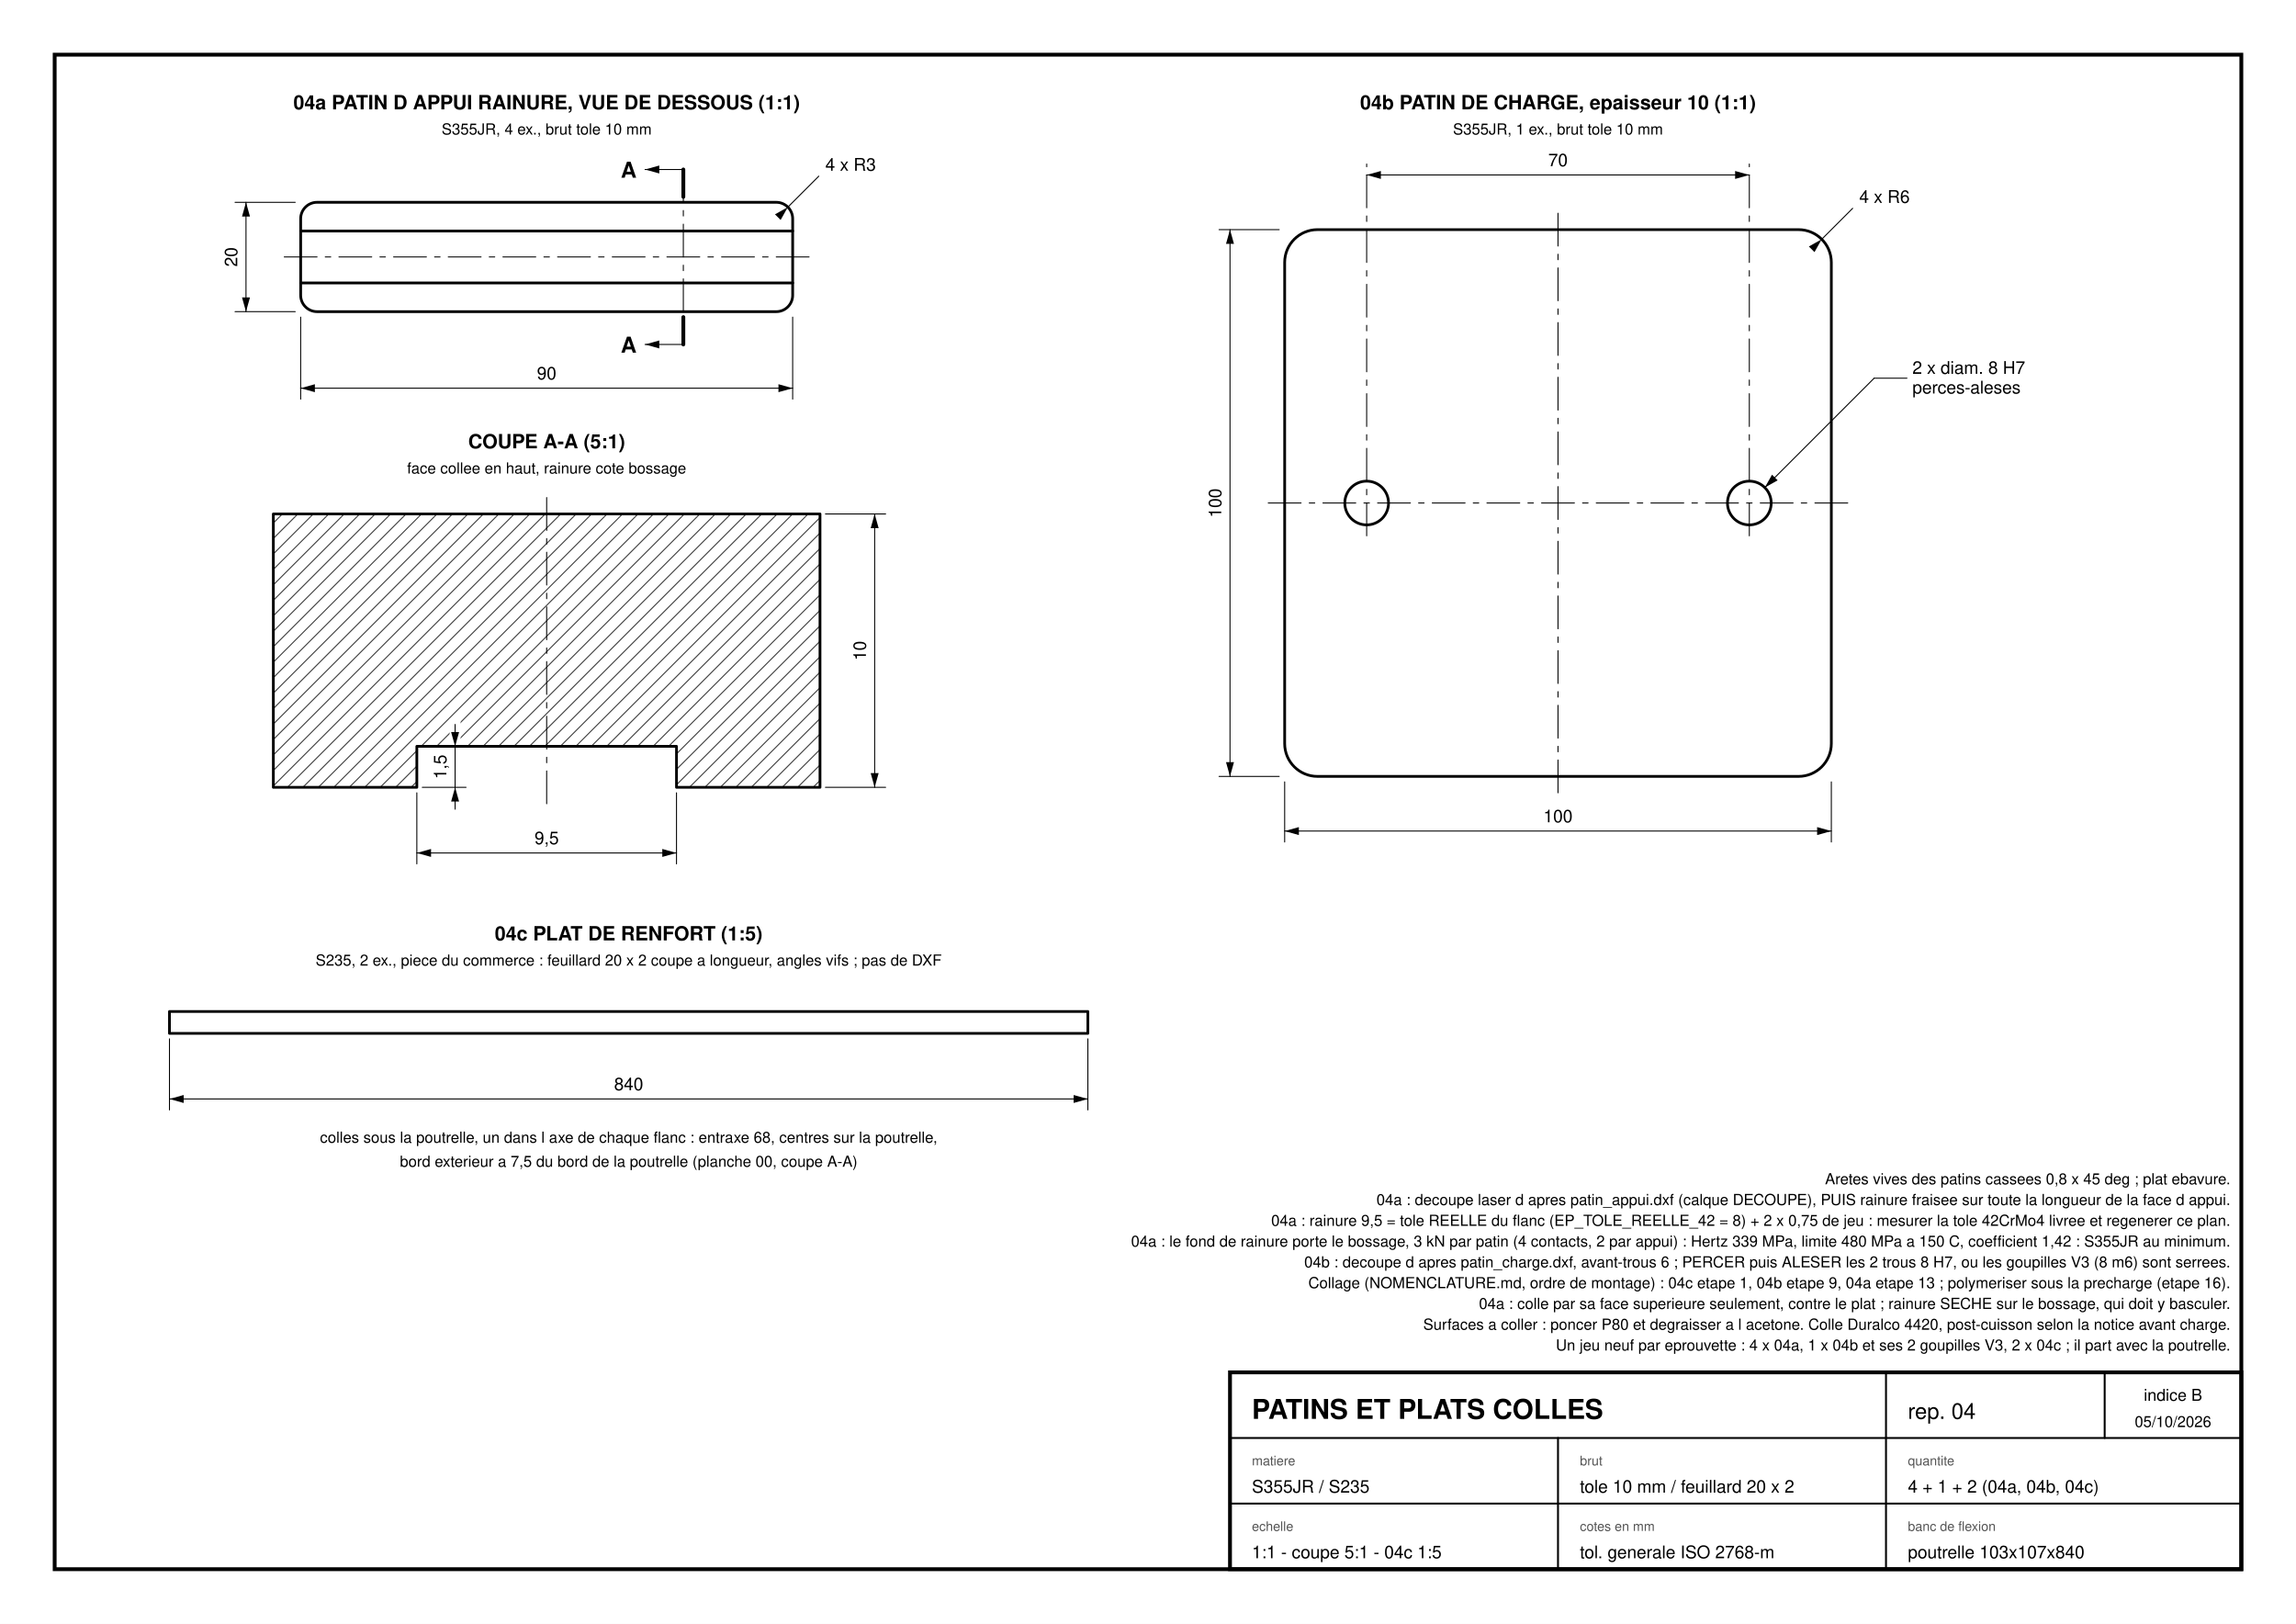
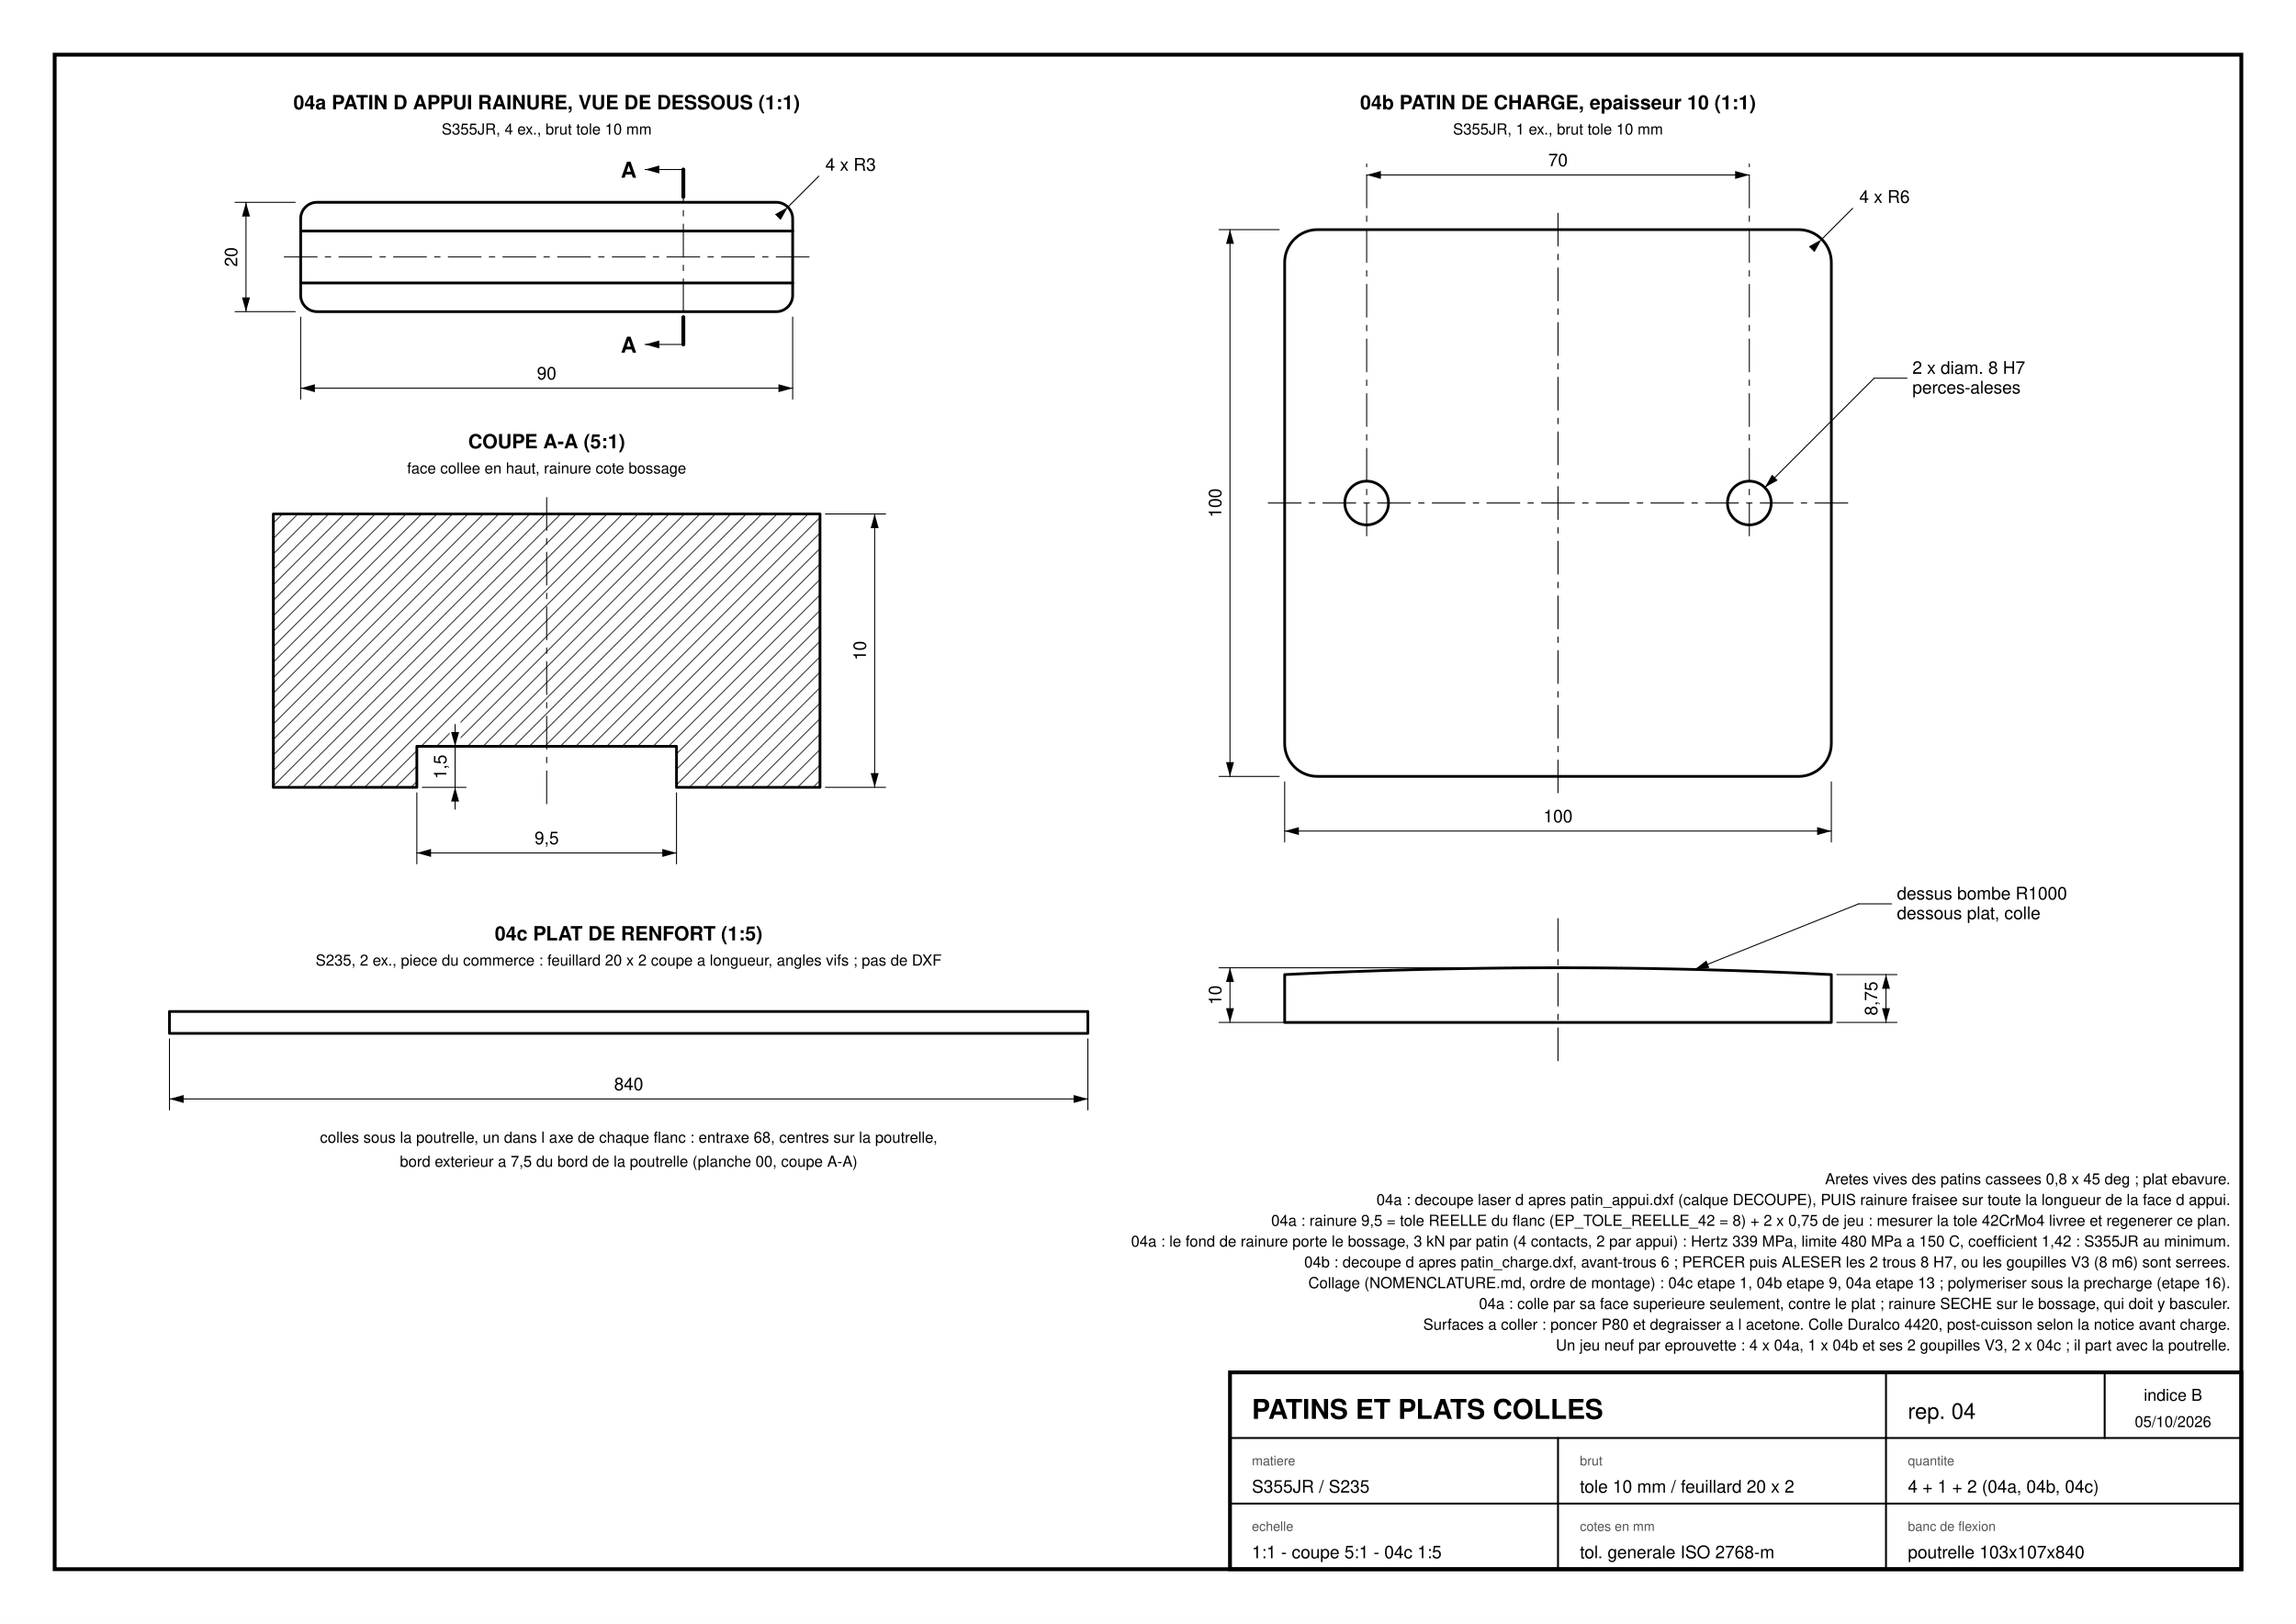
<svg xmlns="http://www.w3.org/2000/svg" width="420mm" height="297mm" viewBox="0 0 420 297">
  <rect width="420" height="297" fill="#fff" />
  <rect x="10.000" y="10.000" width="400.000" height="277.000" fill="none" stroke="#000" stroke-width="0.700" />
  <rect x="225.000" y="251.000" width="185.000" height="36.000" fill="none" stroke="#000" stroke-width="0.700" />
  <line x1="225.000" y1="263.000" x2="410.000" y2="263.000" stroke="#000" stroke-width="0.350" stroke-linecap="round" />
  <line x1="225.000" y1="275.000" x2="410.000" y2="275.000" stroke="#000" stroke-width="0.350" stroke-linecap="round" />
  <line x1="345.000" y1="251.000" x2="345.000" y2="263.000" stroke="#000" stroke-width="0.350" stroke-linecap="round" />
  <line x1="285.000" y1="263.000" x2="285.000" y2="287.000" stroke="#000" stroke-width="0.350" stroke-linecap="round" />
  <line x1="345.000" y1="263.000" x2="345.000" y2="287.000" stroke="#000" stroke-width="0.350" stroke-linecap="round" />
  <text x="229.000" y="259.500" font-family="Helvetica,Arial,sans-serif" font-size="5.00" fill="#000" text-anchor="start" font-weight="bold">PATINS ET PLATS COLLES</text>
  <line x1="385.000" y1="251.000" x2="385.000" y2="263.000" stroke="#000" stroke-width="0.350" stroke-linecap="round" />
  <text x="397.500" y="256.200" font-family="Helvetica,Arial,sans-serif" font-size="3.00" fill="#000" text-anchor="middle" font-weight="normal">indice B</text>
  <text x="397.500" y="261.000" font-family="Helvetica,Arial,sans-serif" font-size="2.80" fill="#000" text-anchor="middle" font-weight="normal">05/10/2026</text>
  <text x="349.000" y="259.500" font-family="Helvetica,Arial,sans-serif" font-size="4.00" fill="#000" text-anchor="start" font-weight="normal">rep. 04</text>
  <text x="229.000" y="268.000" font-family="Helvetica,Arial,sans-serif" font-size="2.40" fill="#555" text-anchor="start" font-weight="normal">matiere</text>
  <text x="229.000" y="273.000" font-family="Helvetica,Arial,sans-serif" font-size="3.20" fill="#000" text-anchor="start" font-weight="normal">S355JR / S235</text>
  <text x="289.000" y="268.000" font-family="Helvetica,Arial,sans-serif" font-size="2.40" fill="#555" text-anchor="start" font-weight="normal">brut</text>
  <text x="289.000" y="273.000" font-family="Helvetica,Arial,sans-serif" font-size="3.20" fill="#000" text-anchor="start" font-weight="normal">tole 10 mm / feuillard 20 x 2</text>
  <text x="349.000" y="268.000" font-family="Helvetica,Arial,sans-serif" font-size="2.40" fill="#555" text-anchor="start" font-weight="normal">quantite</text>
  <text x="349.000" y="273.000" font-family="Helvetica,Arial,sans-serif" font-size="3.20" fill="#000" text-anchor="start" font-weight="normal">4 + 1 + 2 (04a, 04b, 04c)</text>
  <text x="229.000" y="280.000" font-family="Helvetica,Arial,sans-serif" font-size="2.40" fill="#555" text-anchor="start" font-weight="normal">echelle</text>
  <text x="229.000" y="285.000" font-family="Helvetica,Arial,sans-serif" font-size="3.20" fill="#000" text-anchor="start" font-weight="normal">1:1 - coupe 5:1 - 04c 1:5</text>
  <text x="289.000" y="280.000" font-family="Helvetica,Arial,sans-serif" font-size="2.40" fill="#555" text-anchor="start" font-weight="normal">cotes en mm</text>
  <text x="289.000" y="285.000" font-family="Helvetica,Arial,sans-serif" font-size="3.20" fill="#000" text-anchor="start" font-weight="normal">tol. generale ISO 2768-m</text>
  <text x="349.000" y="280.000" font-family="Helvetica,Arial,sans-serif" font-size="2.40" fill="#555" text-anchor="start" font-weight="normal">banc de flexion</text>
  <text x="349.000" y="285.000" font-family="Helvetica,Arial,sans-serif" font-size="3.20" fill="#000" text-anchor="start" font-weight="normal">poutrelle 103x107x840</text>
  <text x="408.000" y="247.000" font-family="Helvetica,Arial,sans-serif" font-size="2.80" fill="#000" text-anchor="end" font-weight="normal">Un jeu neuf par eprouvette : 4 x 04a, 1 x 04b et ses 2 goupilles V3, 2 x 04c ; il part avec la poutrelle.</text>
  <text x="408.000" y="243.200" font-family="Helvetica,Arial,sans-serif" font-size="2.80" fill="#000" text-anchor="end" font-weight="normal">Surfaces a coller : poncer P80 et degraisser a l acetone. Colle Duralco 4420, post-cuisson selon la notice avant charge.</text>
  <text x="408.000" y="239.400" font-family="Helvetica,Arial,sans-serif" font-size="2.80" fill="#000" text-anchor="end" font-weight="normal">04a : colle par sa face superieure seulement, contre le plat ; rainure SECHE sur le bossage, qui doit y basculer.</text>
  <text x="408.000" y="235.600" font-family="Helvetica,Arial,sans-serif" font-size="2.80" fill="#000" text-anchor="end" font-weight="normal">Collage (NOMENCLATURE.md, ordre de montage) : 04c etape 1, 04b etape 9, 04a etape 13 ; polymeriser sous la precharge (etape 16).</text>
  <text x="408.000" y="231.800" font-family="Helvetica,Arial,sans-serif" font-size="2.80" fill="#000" text-anchor="end" font-weight="normal">04b : decoupe d apres patin_charge.dxf, avant-trous 6 ; PERCER puis ALESER les 2 trous 8 H7, ou les goupilles V3 (8 m6) sont serrees.</text>
  <text x="408.000" y="228.000" font-family="Helvetica,Arial,sans-serif" font-size="2.80" fill="#000" text-anchor="end" font-weight="normal">04a : le fond de rainure porte le bossage, 3 kN par patin (4 contacts, 2 par appui) : Hertz 339 MPa, limite 480 MPa a 150 C, coefficient 1,42 : S355JR au minimum.</text>
  <text x="408.000" y="224.200" font-family="Helvetica,Arial,sans-serif" font-size="2.80" fill="#000" text-anchor="end" font-weight="normal">04a : rainure 9,5 = tole REELLE du flanc (EP_TOLE_REELLE_42 = 8) + 2 x 0,75 de jeu : mesurer la tole 42CrMo4 livree et regenerer ce plan.</text>
  <text x="408.000" y="220.400" font-family="Helvetica,Arial,sans-serif" font-size="2.80" fill="#000" text-anchor="end" font-weight="normal">04a : decoupe laser d apres patin_appui.dxf (calque DECOUPE), PUIS rainure fraisee sur toute la longueur de la face d appui.</text>
  <text x="408.000" y="216.600" font-family="Helvetica,Arial,sans-serif" font-size="2.80" fill="#000" text-anchor="end" font-weight="normal">Aretes vives des patins cassees 0,8 x 45 deg ; plat ebavure.</text>
  <text x="100.000" y="20.000" font-family="Helvetica,Arial,sans-serif" font-size="3.60" fill="#000" text-anchor="middle" font-weight="bold">04a  PATIN D APPUI RAINURE, VUE DE DESSOUS  (1:1)</text>
  <text x="100.000" y="24.600" font-family="Helvetica,Arial,sans-serif" font-size="2.80" fill="#000" text-anchor="middle" font-weight="normal">S355JR, 4 ex., brut tole 10 mm</text>
  <path d="M 55.000 40.000 L 55.000 54.000 A 3.000 3.000 0 0 0 58.000 57.000 L 142.000 57.000 A 3.000 3.000 0 0 0 145.000 54.000 L 145.000 40.000 A 3.000 3.000 0 0 0 142.000 37.000 L 58.000 37.000 A 3.000 3.000 0 0 0 55.000 40.000 Z" fill="none" stroke="#000" stroke-width="0.500" stroke-linecap="round" stroke-linejoin="round" />
  <line x1="55.000" y1="51.750" x2="145.000" y2="51.750" stroke="#000" stroke-width="0.500" stroke-linecap="round" />
  <line x1="55.000" y1="42.250" x2="145.000" y2="42.250" stroke="#000" stroke-width="0.500" stroke-linecap="round" />
  <line x1="52.000" y1="47.000" x2="148.000" y2="47.000" stroke="#000" stroke-width="0.180" stroke-linecap="round" stroke-dasharray="6 1.5 1 1.5" />
  <line x1="55.000" y1="58.000" x2="55.000" y2="73.000" stroke="#000" stroke-width="0.180" stroke-linecap="round" />
  <line x1="145.000" y1="58.000" x2="145.000" y2="73.000" stroke="#000" stroke-width="0.180" stroke-linecap="round" />
  <line x1="55.000" y1="71.000" x2="145.000" y2="71.000" stroke="#000" stroke-width="0.180" stroke-linecap="round" />
  <path d="M 55.000 71.000 L 57.600 71.728 L 57.600 70.272 Z" fill="#000" />
  <path d="M 145.000 71.000 L 142.400 70.272 L 142.400 71.728 Z" fill="#000" />
  <text x="100.000" y="69.400" font-family="Helvetica,Arial,sans-serif" font-size="3.20" fill="#000" text-anchor="middle" font-weight="normal">90</text>
  <line x1="54.000" y1="57.000" x2="43.000" y2="57.000" stroke="#000" stroke-width="0.180" stroke-linecap="round" />
  <line x1="54.000" y1="37.000" x2="43.000" y2="37.000" stroke="#000" stroke-width="0.180" stroke-linecap="round" />
  <line x1="45.000" y1="57.000" x2="45.000" y2="37.000" stroke="#000" stroke-width="0.180" stroke-linecap="round" />
  <path d="M 45.000 57.000 L 45.728 54.400 L 44.272 54.400 Z" fill="#000" />
  <path d="M 45.000 37.000 L 44.272 39.600 L 45.728 39.600 Z" fill="#000" />
  <text x="43.400" y="47.000" font-family="Helvetica,Arial,sans-serif" font-size="3.20" fill="#000" text-anchor="middle" font-weight="normal" transform="rotate(-90.00 43.400 47.000)">20</text>
  <line x1="144.121" y1="37.879" x2="149.778" y2="32.222" stroke="#000" stroke-width="0.180" stroke-linecap="round" />
  <path d="M 144.121 37.879 L 141.768 39.202 L 142.798 40.232 Z" fill="#000" />
  <text x="150.978" y="31.222" font-family="Helvetica,Arial,sans-serif" font-size="3.20" fill="#000" text-anchor="start" font-weight="normal">4 x R3</text>
  <line x1="125.000" y1="31.000" x2="125.000" y2="63.000" stroke="#000" stroke-width="0.180" stroke-linecap="round" stroke-dasharray="6 1.5 1 1.5" />
  <line x1="125.000" y1="31.000" x2="125.000" y2="36.000" stroke="#000" stroke-width="0.700" stroke-linecap="round" />
  <line x1="125.000" y1="31.000" x2="118.000" y2="31.000" stroke="#000" stroke-width="0.180" stroke-linecap="round" />
  <path d="M 118.000 31.000 L 120.600 31.728 L 120.600 30.272 Z" fill="#000" />
  <text x="115.000" y="32.500" font-family="Helvetica,Arial,sans-serif" font-size="4.00" fill="#000" text-anchor="middle" font-weight="bold">A</text>
  <line x1="125.000" y1="63.000" x2="125.000" y2="58.000" stroke="#000" stroke-width="0.700" stroke-linecap="round" />
  <line x1="125.000" y1="63.000" x2="118.000" y2="63.000" stroke="#000" stroke-width="0.180" stroke-linecap="round" />
  <path d="M 118.000 63.000 L 120.600 63.728 L 120.600 62.272 Z" fill="#000" />
  <text x="115.000" y="64.500" font-family="Helvetica,Arial,sans-serif" font-size="4.00" fill="#000" text-anchor="middle" font-weight="bold">A</text>
  <text x="100.000" y="82.000" font-family="Helvetica,Arial,sans-serif" font-size="3.60" fill="#000" text-anchor="middle" font-weight="bold">COUPE A-A  (5:1)</text>
  <text x="100.000" y="86.600" font-family="Helvetica,Arial,sans-serif" font-size="2.80" fill="#000" text-anchor="middle" font-weight="normal">face collee en haut, rainure cote bossage</text>
  <defs>
    <pattern id="p04_h" patternUnits="userSpaceOnUse" width="2.000" height="2.000" patternTransform="rotate(45.00)">
      <line x1="1.000" y1="0" x2="1.000" y2="2.000" stroke="#000" stroke-width="0.130" />
    </pattern>
  </defs>
  <path d="M 50.000 144.000 L 76.250 144.000 L 76.250 136.500 L 123.750 136.500 L 123.750 144.000 L 150.000 144.000 L 150.000 94.000 L 50.000 94.000 L 50.000 144.000 Z M 82.250 136.500 L 84.250 136.500 L 84.250 131.500 L 82.250 131.500 L 82.250 136.500 Z" fill="#fff" fill-rule="evenodd" stroke="none" />
  <path d="M 50.000 144.000 L 76.250 144.000 L 76.250 136.500 L 123.750 136.500 L 123.750 144.000 L 150.000 144.000 L 150.000 94.000 L 50.000 94.000 L 50.000 144.000 Z M 82.250 136.500 L 84.250 136.500 L 84.250 131.500 L 82.250 131.500 L 82.250 136.500 Z" fill="url(#p04_h)" fill-rule="evenodd" stroke="none" />
  <path d="M 50.000 144.000 L 76.250 144.000 L 76.250 136.500 L 123.750 136.500 L 123.750 144.000 L 150.000 144.000 L 150.000 94.000 L 50.000 94.000 L 50.000 144.000 Z" fill="none" stroke="#000" stroke-width="0.500" stroke-linecap="round" stroke-linejoin="round" />
  <line x1="100.000" y1="147.000" x2="100.000" y2="91.000" stroke="#000" stroke-width="0.180" stroke-linecap="round" stroke-dasharray="6 1.5 1 1.5" />
  <line x1="77.250" y1="144.000" x2="85.250" y2="144.000" stroke="#000" stroke-width="0.180" stroke-linecap="round" />
  <line x1="83.250" y1="148.000" x2="83.250" y2="132.500" stroke="#000" stroke-width="0.180" stroke-linecap="round" />
  <path d="M 83.250 144.000 L 82.522 146.600 L 83.978 146.600 Z" fill="#000" />
  <path d="M 83.250 136.500 L 83.978 133.900 L 82.522 133.900 Z" fill="#000" />
  <text x="81.650" y="140.250" font-family="Helvetica,Arial,sans-serif" font-size="3.20" fill="#000" text-anchor="middle" font-weight="normal" transform="rotate(-90.00 81.650 140.250)">1,5</text>
  <line x1="76.250" y1="145.000" x2="76.250" y2="158.000" stroke="#000" stroke-width="0.180" stroke-linecap="round" />
  <line x1="123.750" y1="145.000" x2="123.750" y2="158.000" stroke="#000" stroke-width="0.180" stroke-linecap="round" />
  <line x1="76.250" y1="156.000" x2="123.750" y2="156.000" stroke="#000" stroke-width="0.180" stroke-linecap="round" />
  <path d="M 76.250 156.000 L 78.850 156.728 L 78.850 155.272 Z" fill="#000" />
  <path d="M 123.750 156.000 L 121.150 155.272 L 121.150 156.728 Z" fill="#000" />
  <text x="100.000" y="154.400" font-family="Helvetica,Arial,sans-serif" font-size="3.20" fill="#000" text-anchor="middle" font-weight="normal">9,5</text>
  <line x1="151.000" y1="144.000" x2="162.000" y2="144.000" stroke="#000" stroke-width="0.180" stroke-linecap="round" />
  <line x1="151.000" y1="94.000" x2="162.000" y2="94.000" stroke="#000" stroke-width="0.180" stroke-linecap="round" />
  <line x1="160.000" y1="144.000" x2="160.000" y2="94.000" stroke="#000" stroke-width="0.180" stroke-linecap="round" />
  <path d="M 160.000 144.000 L 160.728 141.400 L 159.272 141.400 Z" fill="#000" />
  <path d="M 160.000 94.000 L 159.272 96.600 L 160.728 96.600 Z" fill="#000" />
  <text x="158.400" y="119.000" font-family="Helvetica,Arial,sans-serif" font-size="3.20" fill="#000" text-anchor="middle" font-weight="normal" transform="rotate(-90.00 158.400 119.000)">10</text>
  <text x="285.000" y="20.000" font-family="Helvetica,Arial,sans-serif" font-size="3.60" fill="#000" text-anchor="middle" font-weight="bold">04b  PATIN DE CHARGE, epaisseur 10  (1:1)</text>
  <text x="285.000" y="24.600" font-family="Helvetica,Arial,sans-serif" font-size="2.80" fill="#000" text-anchor="middle" font-weight="normal">S355JR, 1 ex., brut tole 10 mm</text>
  <path d="M 235.000 48.000 L 235.000 136.000 A 6.000 6.000 0 0 0 241.000 142.000 L 329.000 142.000 A 6.000 6.000 0 0 0 335.000 136.000 L 335.000 48.000 A 6.000 6.000 0 0 0 329.000 42.000 L 241.000 42.000 A 6.000 6.000 0 0 0 235.000 48.000 Z" fill="none" stroke="#000" stroke-width="0.500" stroke-linecap="round" stroke-linejoin="round" />
  <path d="M 254.000 92.000 A 4.000 4.000 0 0 0 246.000 92.000 A 4.000 4.000 0 0 0 254.000 92.000 Z" fill="none" stroke="#000" stroke-width="0.500" stroke-linecap="round" stroke-linejoin="round" />
  <path d="M 324.000 92.000 A 4.000 4.000 0 0 0 316.000 92.000 A 4.000 4.000 0 0 0 324.000 92.000 Z" fill="none" stroke="#000" stroke-width="0.500" stroke-linecap="round" stroke-linejoin="round" />
  <line x1="232.000" y1="92.000" x2="338.000" y2="92.000" stroke="#000" stroke-width="0.180" stroke-linecap="round" stroke-dasharray="6 1.5 1 1.5" />
  <line x1="285.000" y1="145.000" x2="285.000" y2="39.000" stroke="#000" stroke-width="0.180" stroke-linecap="round" stroke-dasharray="6 1.5 1 1.5" />
  <line x1="250.000" y1="98.000" x2="250.000" y2="30.000" stroke="#000" stroke-width="0.180" stroke-linecap="round" stroke-dasharray="6 1.5 1 1.5" />
  <line x1="320.000" y1="98.000" x2="320.000" y2="30.000" stroke="#000" stroke-width="0.180" stroke-linecap="round" stroke-dasharray="6 1.5 1 1.5" />
  <line x1="250.000" y1="32.000" x2="320.000" y2="32.000" stroke="#000" stroke-width="0.180" stroke-linecap="round" />
  <path d="M 250.000 32.000 L 252.600 32.728 L 252.600 31.272 Z" fill="#000" />
  <path d="M 320.000 32.000 L 317.400 31.272 L 317.400 32.728 Z" fill="#000" />
  <text x="285.000" y="30.400" font-family="Helvetica,Arial,sans-serif" font-size="3.20" fill="#000" text-anchor="middle" font-weight="normal">70</text>
  <line x1="235.000" y1="143.000" x2="235.000" y2="154.000" stroke="#000" stroke-width="0.180" stroke-linecap="round" />
  <line x1="335.000" y1="143.000" x2="335.000" y2="154.000" stroke="#000" stroke-width="0.180" stroke-linecap="round" />
  <line x1="235.000" y1="152.000" x2="335.000" y2="152.000" stroke="#000" stroke-width="0.180" stroke-linecap="round" />
  <path d="M 235.000 152.000 L 237.600 152.728 L 237.600 151.272 Z" fill="#000" />
  <path d="M 335.000 152.000 L 332.400 151.272 L 332.400 152.728 Z" fill="#000" />
  <text x="285.000" y="150.400" font-family="Helvetica,Arial,sans-serif" font-size="3.20" fill="#000" text-anchor="middle" font-weight="normal">100</text>
  <line x1="234.000" y1="142.000" x2="223.000" y2="142.000" stroke="#000" stroke-width="0.180" stroke-linecap="round" />
  <line x1="234.000" y1="42.000" x2="223.000" y2="42.000" stroke="#000" stroke-width="0.180" stroke-linecap="round" />
  <line x1="225.000" y1="142.000" x2="225.000" y2="42.000" stroke="#000" stroke-width="0.180" stroke-linecap="round" />
  <path d="M 225.000 142.000 L 225.728 139.400 L 224.272 139.400 Z" fill="#000" />
  <path d="M 225.000 42.000 L 224.272 44.600 L 225.728 44.600 Z" fill="#000" />
  <text x="223.400" y="92.000" font-family="Helvetica,Arial,sans-serif" font-size="3.20" fill="#000" text-anchor="middle" font-weight="normal" transform="rotate(-90.00 223.400 92.000)">100</text>
  <line x1="333.243" y1="43.757" x2="338.899" y2="38.101" stroke="#000" stroke-width="0.180" stroke-linecap="round" />
  <path d="M 333.243 43.757 L 330.889 45.081 L 331.919 46.111 Z" fill="#000" />
  <text x="340.099" y="37.101" font-family="Helvetica,Arial,sans-serif" font-size="3.20" fill="#000" text-anchor="start" font-weight="normal">4 x R6</text>
  <line x1="322.828" y1="89.172" x2="342.828" y2="69.172" stroke="#000" stroke-width="0.180" stroke-linecap="round" />
  <path d="M 322.828 89.172 L 325.182 87.848 L 324.152 86.818 Z" fill="#000" />
  <line x1="342.828" y1="69.172" x2="348.828" y2="69.172" stroke="#000" stroke-width="0.180" stroke-linecap="round" />
  <text x="349.828" y="68.372" font-family="Helvetica,Arial,sans-serif" font-size="3.20" fill="#000" text-anchor="start" font-weight="normal">2 x diam. 8 H7</text>
  <text x="349.828" y="71.972" font-family="Helvetica,Arial,sans-serif" font-size="3.20" fill="#000" text-anchor="start" font-weight="normal">perces-aleses</text>
+   <path d="M 235.000 187.000 L 335.000 187.000 L 335.000 178.250 L 332.500 178.128 L 330.000 178.012 L 327.500 177.903 L 325.000 177.800 L 322.500 177.703 L 320.000 177.613 L 317.500 177.528 L 315.000 177.450 L 312.500 177.378 L 310.000 177.312 L 307.500 177.253 L 305.000 177.200 L 302.500 177.153 L 300.000 177.113 L 297.500 177.078 L 295.000 177.050 L 292.500 177.028 L 290.000 177.012 L 287.500 177.003 L 285.000 177.000 L 282.500 177.003 L 280.000 177.012 L 277.500 177.028 L 275.000 177.050 L 272.500 177.078 L 270.000 177.113 L 267.500 177.153 L 265.000 177.200 L 262.500 177.253 L 260.000 177.312 L 257.500 177.378 L 255.000 177.450 L 252.500 177.528 L 250.000 177.613 L 247.500 177.703 L 245.000 177.800 L 242.500 177.903 L 240.000 178.012 L 237.500 178.128 L 235.000 178.250 L 235.000 187.000 Z" fill="none" stroke="#000" stroke-width="0.500" stroke-linecap="round" stroke-linejoin="round" />
+   <line x1="285.000" y1="194.000" x2="285.000" y2="168.000" stroke="#000" stroke-width="0.180" stroke-linecap="round" stroke-dasharray="6 1.5 1 1.5" />
+   <line x1="284.000" y1="187.000" x2="223.000" y2="187.000" stroke="#000" stroke-width="0.180" stroke-linecap="round" />
+   <line x1="284.000" y1="177.000" x2="223.000" y2="177.000" stroke="#000" stroke-width="0.180" stroke-linecap="round" />
+   <line x1="225.000" y1="187.000" x2="225.000" y2="177.000" stroke="#000" stroke-width="0.180" stroke-linecap="round" />
+   <path d="M 225.000 187.000 L 225.728 184.400 L 224.272 184.400 Z" fill="#000" />
+   <path d="M 225.000 177.000 L 224.272 179.600 L 225.728 179.600 Z" fill="#000" />
+   <text x="223.400" y="182.000" font-family="Helvetica,Arial,sans-serif" font-size="3.20" fill="#000" text-anchor="middle" font-weight="normal" transform="rotate(-90.00 223.400 182.000)">10</text>
+   <line x1="336.000" y1="187.000" x2="347.000" y2="187.000" stroke="#000" stroke-width="0.180" stroke-linecap="round" />
+   <line x1="336.000" y1="178.250" x2="347.000" y2="178.250" stroke="#000" stroke-width="0.180" stroke-linecap="round" />
+   <line x1="345.000" y1="187.000" x2="345.000" y2="178.250" stroke="#000" stroke-width="0.180" stroke-linecap="round" />
+   <path d="M 345.000 187.000 L 345.728 184.400 L 344.272 184.400 Z" fill="#000" />
+   <path d="M 345.000 178.250 L 344.272 180.850 L 345.728 180.850 Z" fill="#000" />
+   <text x="343.400" y="182.625" font-family="Helvetica,Arial,sans-serif" font-size="3.20" fill="#000" text-anchor="middle" font-weight="normal" transform="rotate(-90.00 343.400 182.625)">8,75</text>
+   <line x1="310.000" y1="177.312" x2="340.000" y2="165.312" stroke="#000" stroke-width="0.180" stroke-linecap="round" />
+   <path d="M 310.000 177.312 L 312.684 177.023 L 312.144 175.671 Z" fill="#000" />
+   <line x1="340.000" y1="165.312" x2="346.000" y2="165.312" stroke="#000" stroke-width="0.180" stroke-linecap="round" />
+   <text x="347.000" y="164.512" font-family="Helvetica,Arial,sans-serif" font-size="3.20" fill="#000" text-anchor="start" font-weight="normal">dessus bombe R1000</text>
+   <text x="347.000" y="168.112" font-family="Helvetica,Arial,sans-serif" font-size="3.20" fill="#000" text-anchor="start" font-weight="normal">dessous plat, colle</text>
  <text x="115.000" y="172.000" font-family="Helvetica,Arial,sans-serif" font-size="3.60" fill="#000" text-anchor="middle" font-weight="bold">04c  PLAT DE RENFORT  (1:5)</text>
  <text x="115.000" y="176.600" font-family="Helvetica,Arial,sans-serif" font-size="2.80" fill="#000" text-anchor="middle" font-weight="normal">S235, 2 ex., piece du commerce : feuillard 20 x 2 coupe a longueur, angles vifs ; pas de DXF</text>
  <path d="M 31.000 185.000 L 31.000 189.000 L 199.000 189.000 L 199.000 185.000 L 31.000 185.000 Z" fill="none" stroke="#000" stroke-width="0.500" stroke-linecap="round" stroke-linejoin="round" />
  <line x1="31.000" y1="190.000" x2="31.000" y2="203.000" stroke="#000" stroke-width="0.180" stroke-linecap="round" />
  <line x1="199.000" y1="190.000" x2="199.000" y2="203.000" stroke="#000" stroke-width="0.180" stroke-linecap="round" />
  <line x1="31.000" y1="201.000" x2="199.000" y2="201.000" stroke="#000" stroke-width="0.180" stroke-linecap="round" />
  <path d="M 31.000 201.000 L 33.600 201.728 L 33.600 200.272 Z" fill="#000" />
  <path d="M 199.000 201.000 L 196.400 200.272 L 196.400 201.728 Z" fill="#000" />
  <text x="115.000" y="199.400" font-family="Helvetica,Arial,sans-serif" font-size="3.20" fill="#000" text-anchor="middle" font-weight="normal">840</text>
  <text x="115.000" y="209.000" font-family="Helvetica,Arial,sans-serif" font-size="2.80" fill="#000" text-anchor="middle" font-weight="normal">colles sous la poutrelle, un dans l axe de chaque flanc : entraxe 68, centres sur la poutrelle,</text>
  <text x="115.000" y="213.400" font-family="Helvetica,Arial,sans-serif" font-size="2.80" fill="#000" text-anchor="middle" font-weight="normal">bord exterieur a 7,5 du bord de la poutrelle (planche 00, coupe A-A)</text>
</svg>
